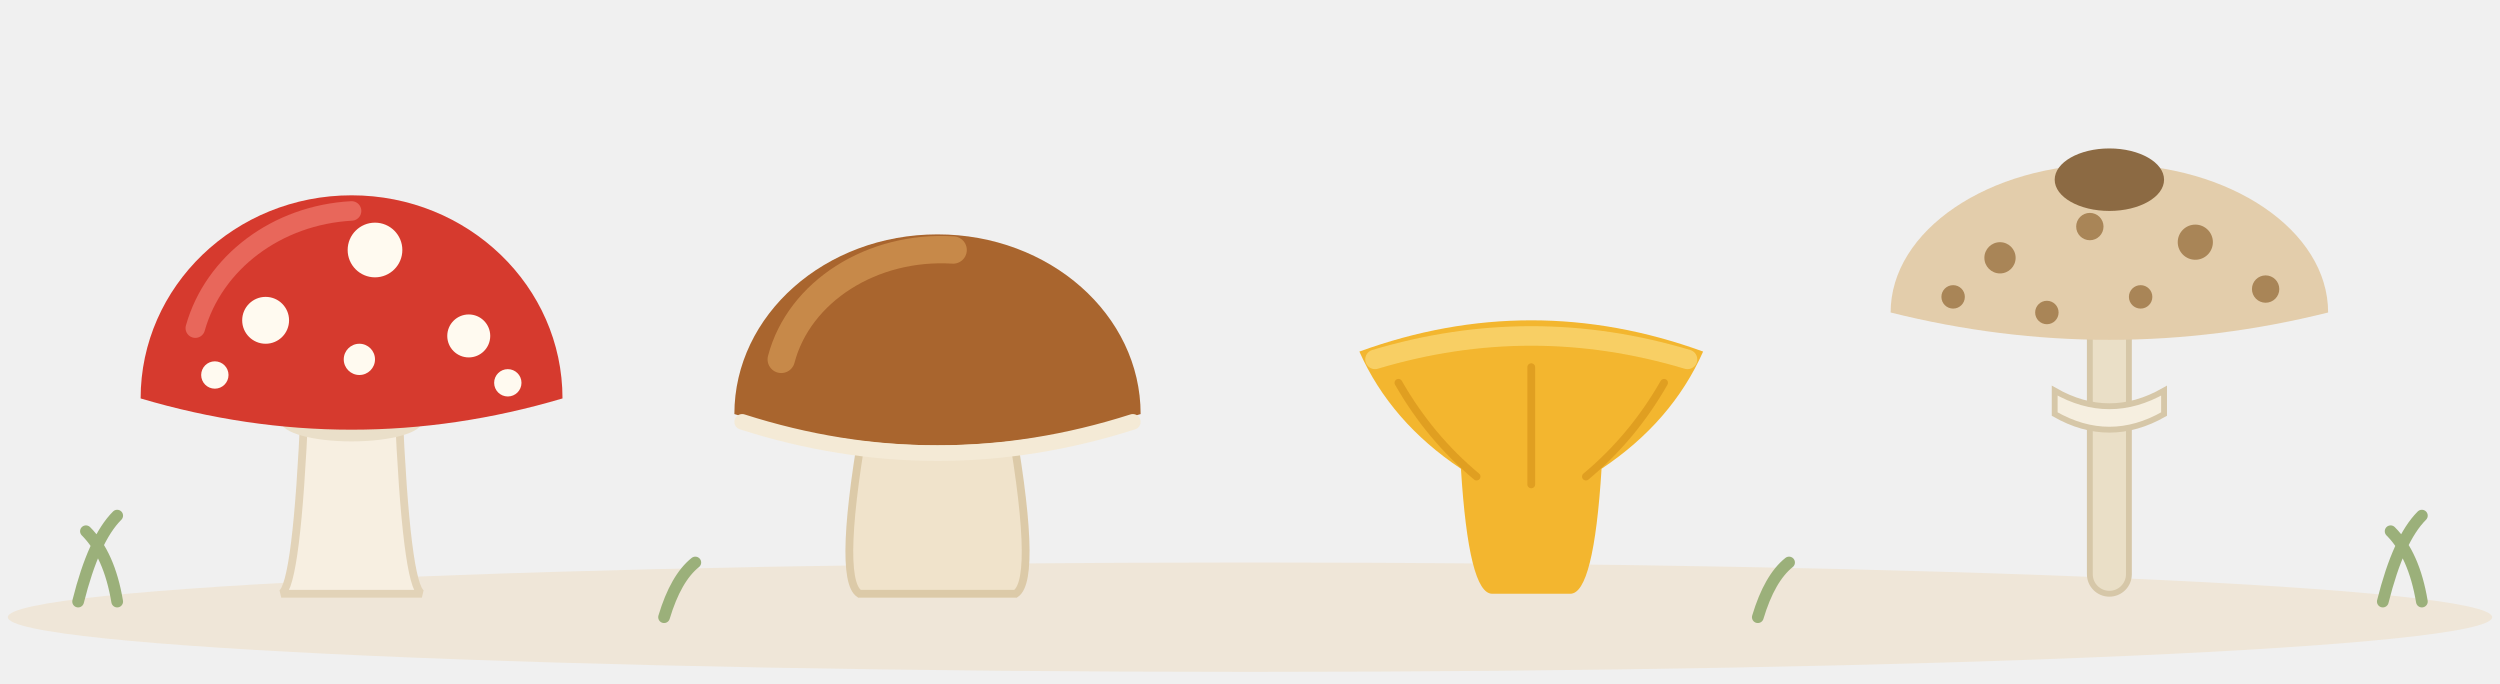
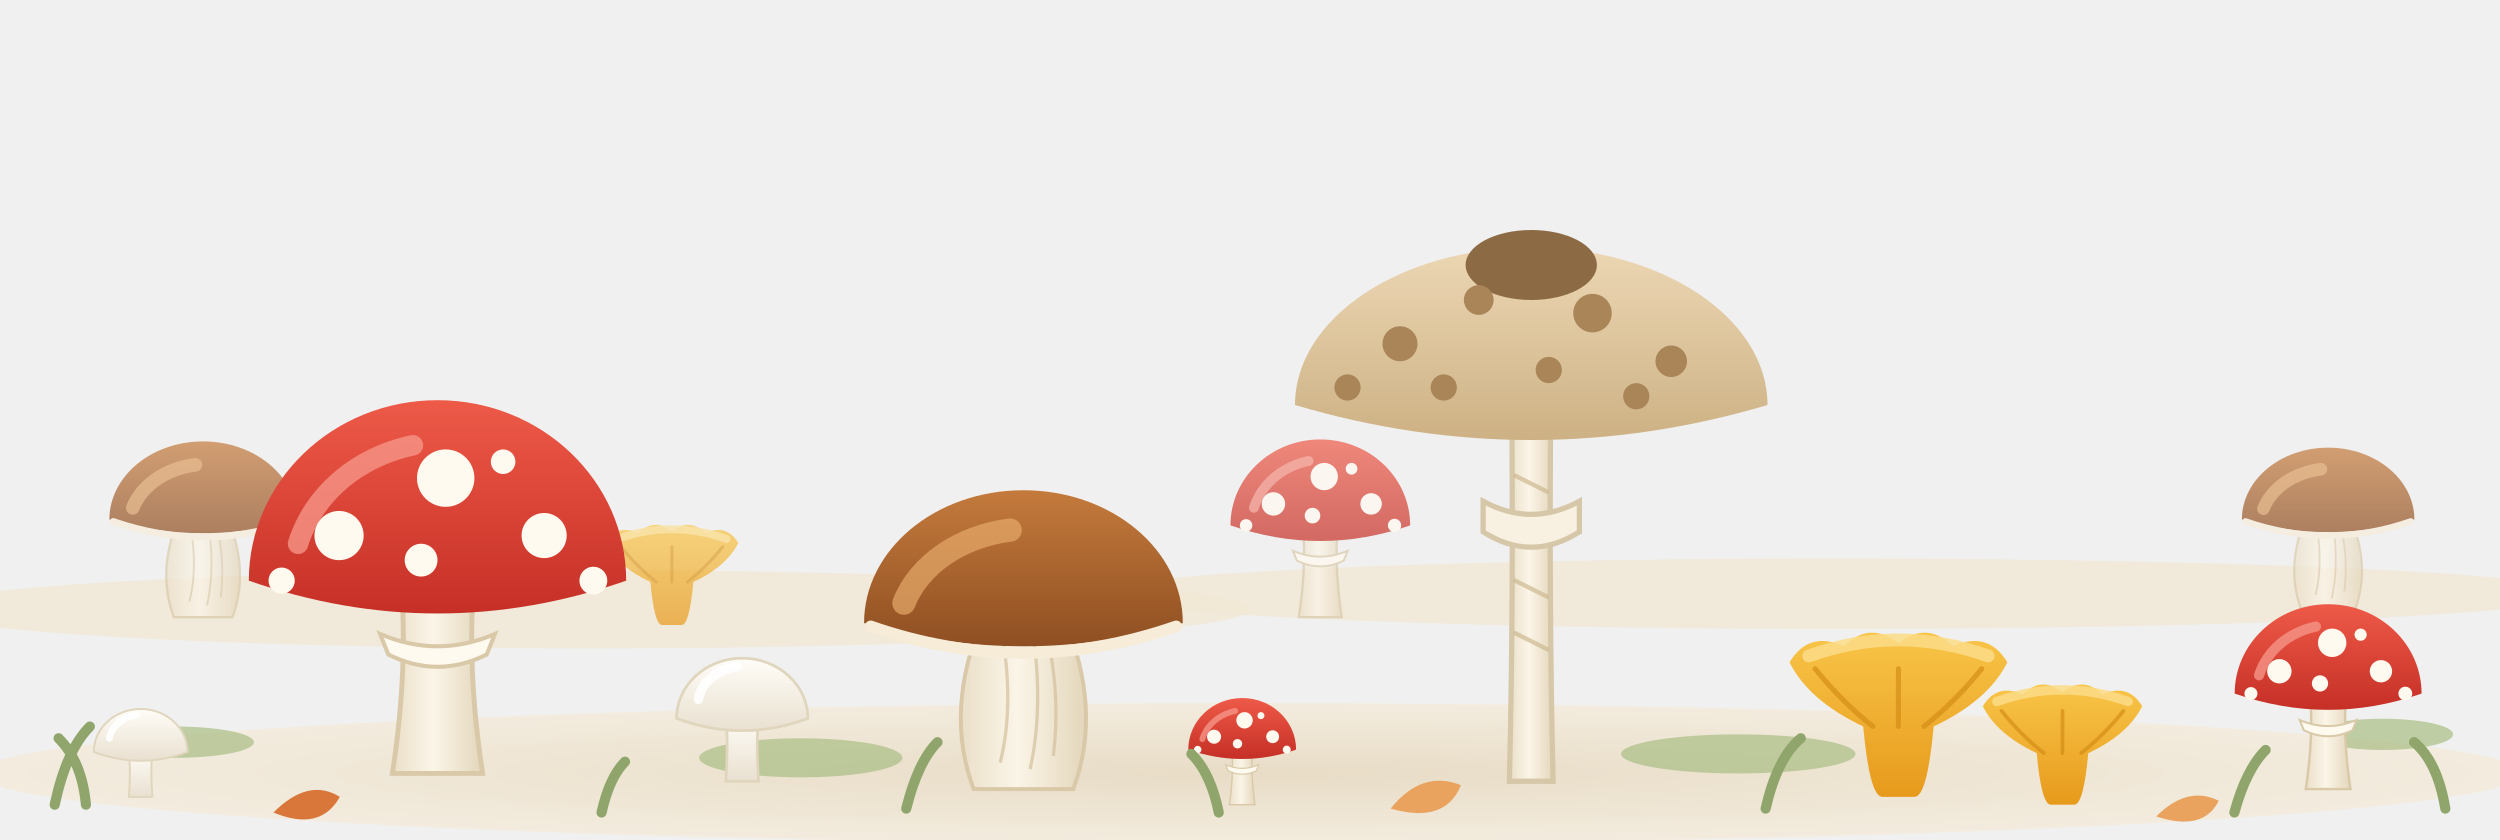
- <svg xmlns="http://www.w3.org/2000/svg" viewBox="0 0 640 175" role="img" aria-label="Vier Pilze: Fliegenpilz, Steinpilz, Pfifferling und Parasol">
-   <ellipse cx="320" cy="158" rx="318" ry="14" fill="#efe6d8" />
-   <g stroke="#9bb07a" stroke-width="3" stroke-linecap="round" fill="none">
-     <path d="M20 154 q4 -16 10 -22 M30 154 q-2 -12 -8 -18 M610 154 q4 -16 10 -22 M620 154 q-2 -12 -8 -18 M170 158 q3 -10 8 -14 M450 158 q3 -10 8 -14" />
+ <svg xmlns="http://www.w3.org/2000/svg" viewBox="0 0 640 215" role="img" aria-label="Pilze im Wald: Fliegenpilz, Steinpilz, Parasol und Pfifferlinge">
+   <defs>
+     <linearGradient id="rot" x1="0" y1="0" x2="0" y2="1">
+       <stop offset="0" stop-color="#ee5a48" />
+       <stop offset="1" stop-color="#c52f26" />
+     </linearGradient>
+     <linearGradient id="braun" x1="0" y1="0" x2="0" y2="1">
+       <stop offset="0" stop-color="#c47a3c" />
+       <stop offset="1" stop-color="#8f4f22" />
+     </linearGradient>
+     <linearGradient id="gelb" x1="0" y1="0" x2="0" y2="1">
+       <stop offset="0" stop-color="#f8c548" />
+       <stop offset="1" stop-color="#e79a1c" />
+     </linearGradient>
+     <linearGradient id="sand" x1="0" y1="0" x2="0" y2="1">
+       <stop offset="0" stop-color="#ecd7b4" />
+       <stop offset="1" stop-color="#cdb184" />
+     </linearGradient>
+     <linearGradient id="creme" x1="0" y1="0" x2="1" y2="0">
+       <stop offset="0" stop-color="#eadfc8" />
+       <stop offset=".45" stop-color="#fbf5e8" />
+       <stop offset="1" stop-color="#e3d6bb" />
+     </linearGradient>
+     <linearGradient id="weiss" x1="0" y1="0" x2="0" y2="1">
+       <stop offset="0" stop-color="#fffdf8" />
+       <stop offset="1" stop-color="#e9e0d0" />
+     </linearGradient>
+     <radialGradient id="boden" cx=".5" cy=".5" r=".6">
+       <stop offset="0" stop-color="#e8dcc6" />
+       <stop offset="1" stop-color="#f5efe3" />
+     </radialGradient>
+     <g id="fliege">
+       <path d="M-11 0 Q-7 -26 -9 -48 L9 -48 Q7 -26 11 0Z" fill="url(#creme)" stroke="#d9c9a8" stroke-width="1.2" />
+       <path d="M-14 -34 Q0 -28 14 -34 L12 -29 Q0 -23 -12 -29Z" fill="#fffaf0" stroke="#d9c9a8" stroke-width="1" />
+       <path d="M-46 -47 A46 44 0 0 1 46 -47 Q0 -31 -46 -47Z" fill="url(#rot)" />
+       <path d="M-34 -56 A38 34 0 0 1 -6 -80" stroke="#f79a8c" stroke-width="5" stroke-linecap="round" fill="none" opacity=".75" />
+       <g fill="#fffaf0">
+         <circle cx="-24" cy="-58" r="6" />
+         <circle cx="2" cy="-72" r="7" />
+         <circle cx="26" cy="-58" r="5.5" />
+         <circle cx="-4" cy="-52" r="4" />
+         <circle cx="-38" cy="-47" r="3.2" />
+         <circle cx="38" cy="-47" r="3.4" />
+         <circle cx="16" cy="-76" r="3" />
+       </g>
+     </g>
+     <g id="stein">
+       <path d="M-15 0 Q-24 -24 -12 -52 L12 -52 Q24 -24 15 0Z" fill="url(#creme)" stroke="#d9c9a8" stroke-width="1.2" />
+       <g stroke="#d3c19d" stroke-width="1" fill="none" opacity=".7">
+         <path d="M-7 -8 Q-3 -24 -6 -44 M2 -6 Q6 -24 3 -46 M9 -10 Q11 -26 8 -42" />
+       </g>
+       <path d="M-48 -50 A48 40 0 0 1 48 -50 Q0 -36 -48 -50Z" fill="url(#braun)" />
+       <path d="M-36 -56 A40 32 0 0 1 -4 -78" stroke="#e5a96a" stroke-width="7" stroke-linecap="round" fill="none" opacity=".7" />
+       <path d="M-46 -49 Q0 -33 46 -49" stroke="#f6ecd8" stroke-width="3.5" fill="none" stroke-linecap="round" />
+     </g>
+     <g id="pfiff">
+       <path d="M-34 -42 Q-28 -52 -17 -47 Q-9 -55 0 -48 Q9 -55 17 -47 Q28 -52 34 -42 Q28 -30 11 -22 Q9 0 5 0 L-5 0 Q-9 0 -11 -22 Q-28 -30 -34 -42Z" fill="url(#gelb)" />
+       <path d="M-28 -44 Q0 -54 28 -44" stroke="#fbdc87" stroke-width="4" fill="none" stroke-linecap="round" opacity=".85" />
+       <g stroke="#d28a14" stroke-width="1.6" stroke-linecap="round" fill="none" opacity=".65">
+         <path d="M-8 -22 Q-18 -30 -26 -40 M0 -22 L0 -40 M8 -22 Q18 -30 26 -40" />
+       </g>
+     </g>
+     <g id="parasol">
+       <path d="M-5 0 Q-4 -40 -4.5 -92 L4.5 -92 Q4 -40 5 0Z" fill="url(#creme)" stroke="#d6c7a8" stroke-width="1.2" />
+       <g stroke="#cdb990" stroke-width="1" opacity=".7">
+         <path d="M-4 -70 L4 -66 M-4 -58 L4 -54 M-4 -46 L4 -42 M-4 -34 L4 -30" />
+       </g>
+       <path d="M-11 -64 Q0 -58 11 -64 L11 -57 Q0 -50 -11 -57Z" fill="#f8f1e1" stroke="#d6c7a8" stroke-width="1.2" />
+       <path d="M-54 -86 A54 36 0 0 1 54 -86 Q0 -70 -54 -86Z" fill="url(#sand)" />
+       <ellipse cx="0" cy="-118" rx="15" ry="8" fill="#8c6a43" />
+       <g fill="#a98557">
+         <circle cx="-30" cy="-100" r="4" />
+         <circle cx="-12" cy="-110" r="3.4" />
+         <circle cx="14" cy="-107" r="4.4" />
+         <circle cx="32" cy="-96" r="3.6" />
+         <circle cx="-42" cy="-90" r="3" />
+         <circle cx="4" cy="-94" r="3" />
+         <circle cx="-20" cy="-90" r="3" />
+         <circle cx="24" cy="-88" r="3" />
+       </g>
+     </g>
+     <g id="champi">
+       <path d="M-6 0 Q-5 -14 -6 -24 L6 -24 Q5 -14 6 0Z" fill="url(#weiss)" stroke="#e0d5bd" stroke-width="1" />
+       <path d="M-24 -23 A24 22 0 0 1 24 -23 Q0 -14 -24 -23Z" fill="url(#weiss)" stroke="#e0d5bd" stroke-width="1" />
+       <path d="M-16 -30 A18 14 0 0 1 -2 -42" stroke="#fff" stroke-width="3.5" stroke-linecap="round" fill="none" opacity=".9" />
+     </g>
+   </defs>
+   <ellipse cx="320" cy="198" rx="326" ry="18" fill="url(#boden)" />
+   <ellipse cx="150" cy="156" rx="170" ry="10" fill="#f1e8d6" opacity=".9" />
+   <ellipse cx="470" cy="152" rx="190" ry="9" fill="#f1e8d6" opacity=".9" />
+   <g fill="#a9bd84" opacity=".7">
+     <ellipse cx="205" cy="194" rx="26" ry="5" />
+     <ellipse cx="445" cy="193" rx="30" ry="5" />
+     <ellipse cx="45" cy="190" rx="20" ry="4" />
+     <ellipse cx="610" cy="188" rx="18" ry="4" />
+   </g>
+   <g opacity=".7">
+     <use href="#stein" transform="translate(52 158) scale(.5)" />
+     <use href="#pfiff" transform="translate(172 160) scale(.5)" />
+     <use href="#fliege" transform="translate(338 158) scale(.5)" />
+     <use href="#stein" transform="translate(596 156) scale(.46)" />
+   </g>
+   <use href="#fliege" transform="translate(112 198) scale(1.05)" />
+   <use href="#champi" transform="translate(190 200) scale(.7)" />
+   <use href="#stein" transform="translate(262 202) scale(.85)" />
+   <use href="#parasol" transform="translate(392 200) scale(1.12)" />
+   <use href="#pfiff" transform="translate(486 204) scale(.82)" />
+   <use href="#pfiff" transform="translate(528 206) scale(.6)" />
+   <use href="#fliege" transform="translate(596 202) scale(.52)" />
+   <use href="#champi" transform="translate(36 204) scale(.5)" />
+   <use href="#fliege" transform="translate(318 206) scale(.3)" />
+   <g stroke="#8fa56b" stroke-width="2.6" stroke-linecap="round" fill="none">
+     <path d="M14 206 q3 -14 9 -20 M22 206 q-1 -11 -7 -17 M232 207 q3 -12 8 -17 M312 208 q-2 -10 -7 -15 M452 207 q3 -13 9 -18 M572 208 q3 -11 8 -16 M626 207 q-2 -12 -8 -17 M154 208 q2 -9 6 -13" />
  </g>
  <g>
-     <path d="M78 104 Q76 150 72 152 L108 152 Q104 150 102 104Z" fill="#f7efe1" stroke="#e2d3b8" stroke-width="2" />
-     <ellipse cx="90" cy="108" rx="18" ry="5" fill="#eadfc9" />
-     <path d="M36 102 A54 52 0 0 1 144 102 Q90 118 36 102Z" fill="#d63a2e" />
-     <path d="M50 84 A44 40 0 0 1 90 54" stroke="#ef7a6e" stroke-width="5" stroke-linecap="round" fill="none" opacity=".7" />
-     <g fill="#fffaf0">
-       <circle cx="68" cy="82" r="6" />
-       <circle cx="96" cy="64" r="7" />
-       <circle cx="120" cy="86" r="5.5" />
-       <circle cx="92" cy="92" r="4" />
-       <circle cx="55" cy="96" r="3.5" />
-       <circle cx="130" cy="98" r="3.5" />
-     </g>
-   </g>
-   <g>
-     <path d="M222 104 Q214 148 220 152 L260 152 Q266 148 258 104Z" fill="#f0e3cb" stroke="#dccaa8" stroke-width="2" />
-     <path d="M188 106 A52 46 0 0 1 292 106 Q240 122 188 106Z" fill="#a9652e" />
-     <path d="M200 92 A42 36 0 0 1 244 64" stroke="#d29552" stroke-width="7" stroke-linecap="round" fill="none" opacity=".75" />
-     <path d="M190 108 Q240 124 290 108" stroke="#f4ead6" stroke-width="4" fill="none" stroke-linecap="round" />
-   </g>
-   <g>
-     <path d="M348 90 Q392 74 436 90 Q428 108 410 120 Q408 152 402 152 L382 152 Q376 152 374 120 Q356 108 348 90Z" fill="#f3b62f" />
-     <path d="M352 92 Q392 80 432 92" stroke="#f9d672" stroke-width="5" fill="none" stroke-linecap="round" opacity=".8" />
-     <g stroke="#d9951b" stroke-width="2" stroke-linecap="round" fill="none" opacity=".7">
-       <path d="M378 122 q-12 -10 -20 -24 M392 124 q0 -14 0 -30 M406 122 q12 -10 20 -24" />
-     </g>
-   </g>
-   <g>
-     <rect x="535" y="74" width="10" height="78" rx="5" fill="#eadfc7" stroke="#d6c7a8" stroke-width="1.5" />
-     <path d="M526 100 Q540 108 554 100 L554 106 Q540 114 526 106Z" fill="#f6efe0" stroke="#d6c7a8" stroke-width="1.5" />
-     <path d="M484 80 A56 38 0 0 1 596 80 Q540 94 484 80Z" fill="#e3cdab" />
-     <ellipse cx="540" cy="46" rx="14" ry="8" fill="#8c6a43" />
-     <g fill="#a98557">
-       <circle cx="512" cy="66" r="4" />
-       <circle cx="535" cy="58" r="3.5" />
-       <circle cx="562" cy="62" r="4.5" />
-       <circle cx="580" cy="74" r="3.5" />
-       <circle cx="500" cy="76" r="3" />
-       <circle cx="548" cy="76" r="3" />
-       <circle cx="524" cy="80" r="3" />
-     </g>
+     <path d="M356 207 q8 -10 18 -6 q-4 10 -18 6Z" fill="#e9a35f" />
+     <path d="M70 208 q9 -9 17 -4 q-5 9 -17 4Z" fill="#d9763a" />
+     <path d="M552 209 q8 -8 16 -4 q-4 8 -16 4Z" fill="#e9a35f" />
  </g>
</svg>
